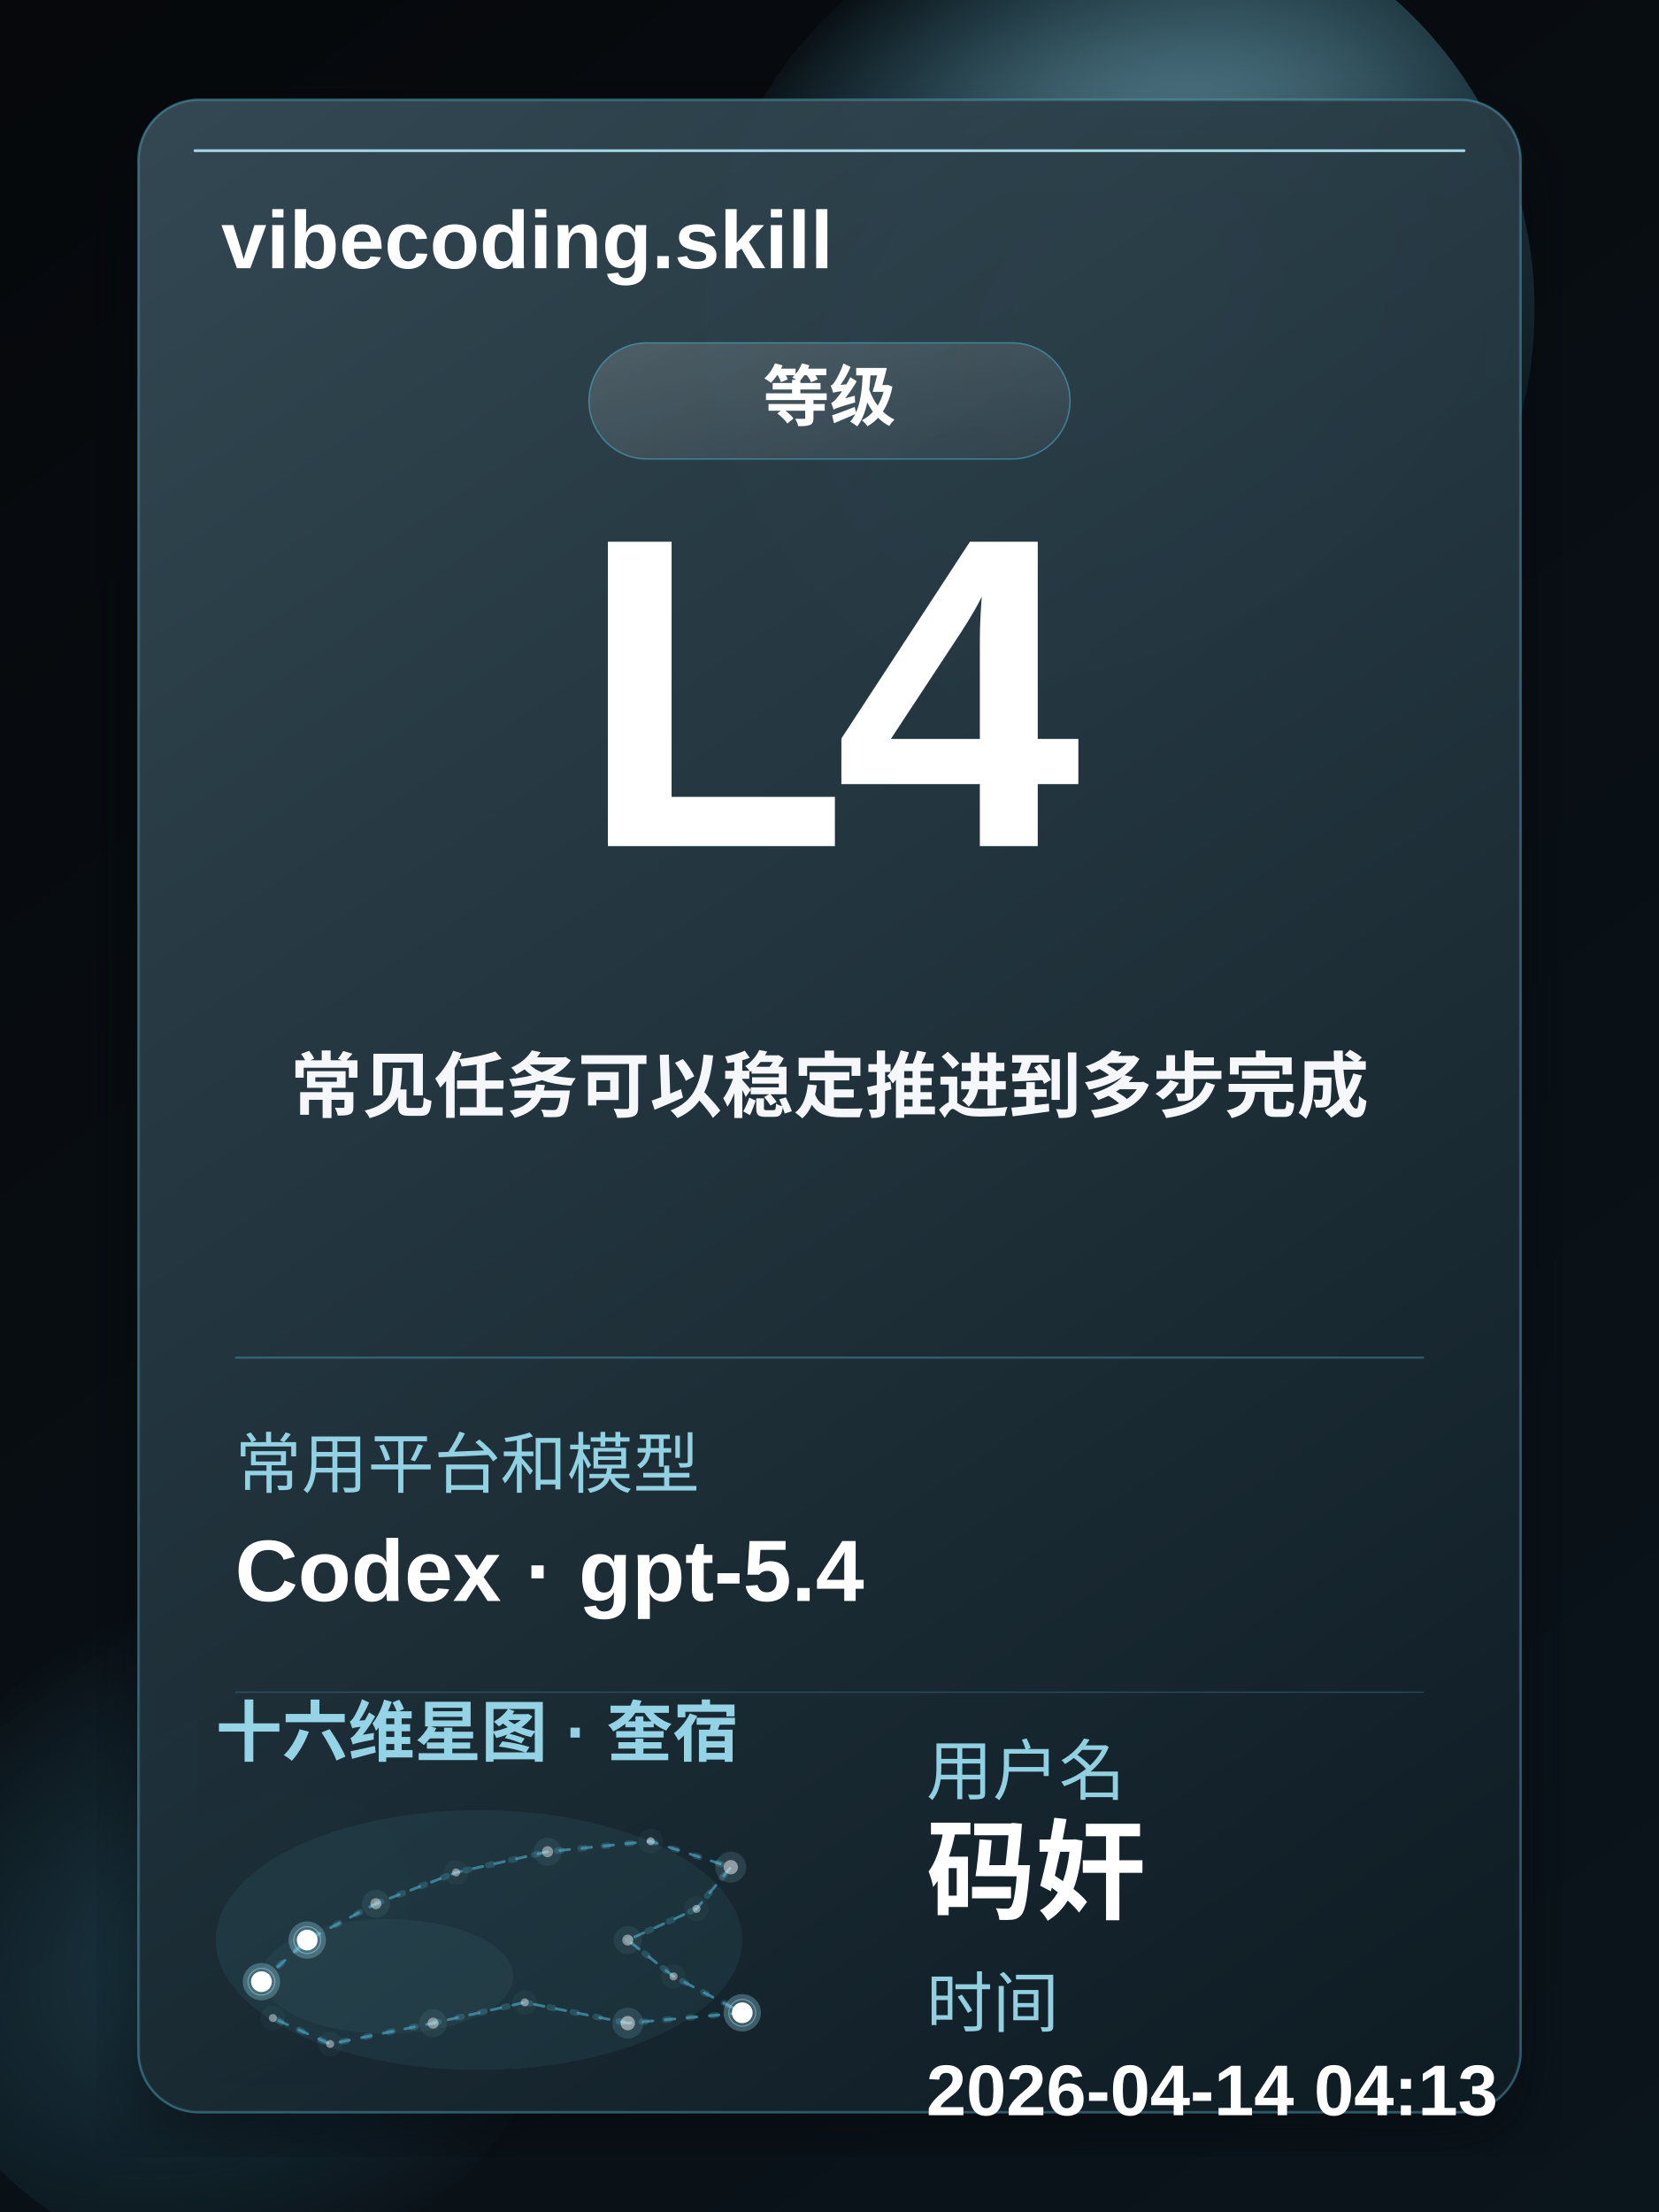
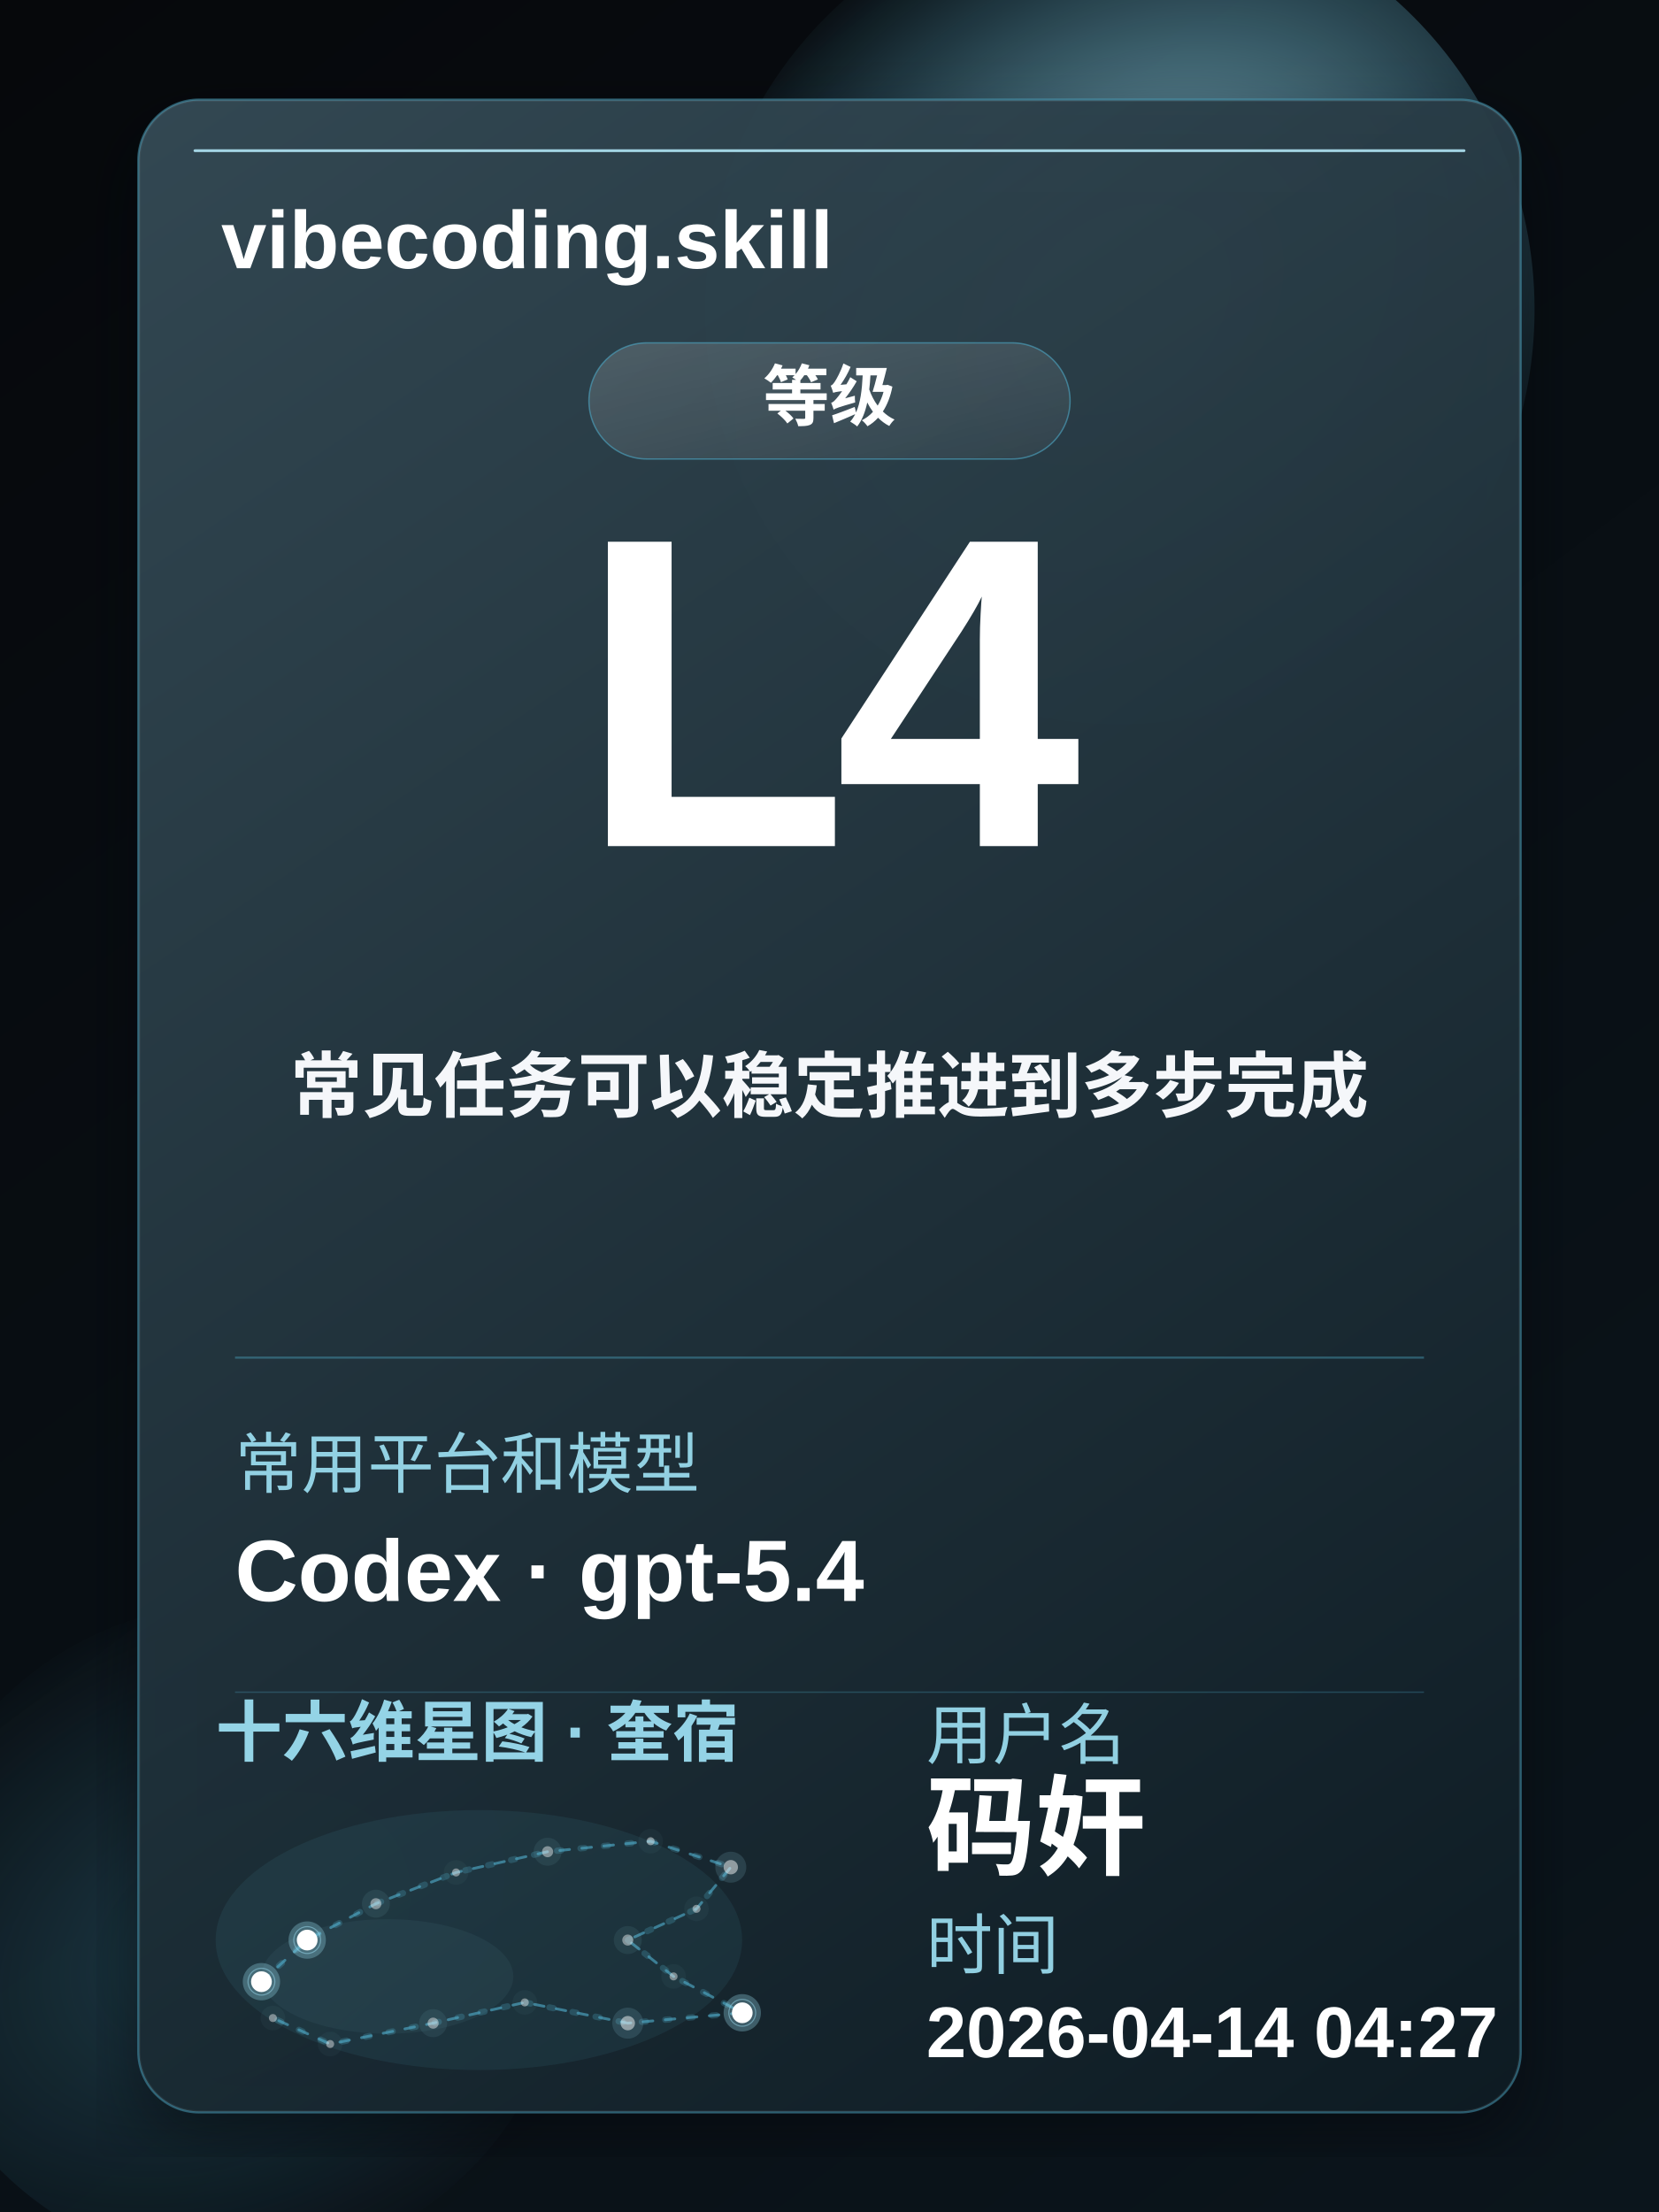
<svg xmlns="http://www.w3.org/2000/svg" width="1200" height="1600" viewBox="0 0 1200 1600" fill="none">
  <defs>
    <style>
      @font-face { font-family: 'CardDisplay'; src: url('file:///System/Library/Fonts/SFNS.ttf'); }
      @font-face { font-family: 'CardBody'; src: url('file:///System/Library/Fonts/SFNS.ttf'); }
      @font-face { font-family: 'CardCJK'; src: url('file:///System/Library/Fonts/Hiragino%20Sans%20GB.ttc'); }
      @font-face { font-family: 'CardUnicode'; src: url('file:///System/Library/Fonts/Supplemental/Arial%20Unicode.ttf'); }
    </style>
    <linearGradient id="bg" x1="0" y1="0" x2="1200" y2="1600" gradientUnits="userSpaceOnUse">
      <stop stop-color="#06080B" />
      <stop offset="1" stop-color="#0B151C" />
    </linearGradient>
    <radialGradient id="aura" cx="0" cy="0" r="1" gradientUnits="userSpaceOnUse" gradientTransform="translate(810 224) rotate(140) scale(418 312)">
      <stop stop-color="#B6E9F7" stop-opacity="0.88" />
      <stop offset="1" stop-color="#59BFE0" stop-opacity="0" />
    </radialGradient>
    <radialGradient id="auraBottom" cx="0" cy="0" r="1" gradientUnits="userSpaceOnUse" gradientTransform="translate(170 1400) rotate(-28) scale(356 248)">
      <stop stop-color="#59BFE0" stop-opacity="0.24" />
      <stop offset="1" stop-color="#59BFE0" stop-opacity="0" />
    </radialGradient>
    <linearGradient id="panel" x1="122" y1="86" x2="1082" y2="1506" gradientUnits="userSpaceOnUse">
      <stop stop-color="#344A55" stop-opacity="0.96" />
      <stop offset="1" stop-color="#0E1C24" stop-opacity="0.98" />
    </linearGradient>
    <linearGradient id="glass" x1="0" y1="0" x2="1" y2="1">
      <stop stop-color="#FFFFFF" stop-opacity="0.16" />
      <stop offset="1" stop-color="#FFFFFF" stop-opacity="0.04" />
    </linearGradient>
    <filter id="shadow" x="70" y="42" width="1060" height="1518" filterUnits="userSpaceOnUse" color-interpolation-filters="sRGB">
      <feFlood flood-opacity="0" result="BackgroundImageFix" />
      <feColorMatrix in="SourceAlpha" type="matrix" values="0 0 0 0 0 0 0 0 0 0 0 0 0 0 0 0 0 0 127 0" result="hardAlpha" />
      <feOffset dy="24" />
      <feGaussianBlur stdDeviation="26" />
      <feColorMatrix type="matrix" values="0 0 0 0 0.01 0 0 0 0 0.02 0 0 0 0 0.04 0 0 0 0.52 0" />
      <feBlend mode="normal" in2="BackgroundImageFix" result="effect1_dropShadow_0_1" />
      <feBlend mode="normal" in="SourceGraphic" in2="effect1_dropShadow_0_1" result="shape" />
    </filter>
  </defs>
  <rect width="1200" height="1600" fill="url(#bg)" />
  <circle cx="810" cy="224" r="300" fill="url(#aura)" />
  <circle cx="170" cy="1400" r="240" fill="url(#auraBottom)" />
  <g filter="url(#shadow)">
    <rect x="100" y="72" width="1000" height="1456" rx="44" fill="url(#panel)" stroke="rgba(78,169,199,0.48)" stroke-width="1.5" />
    <rect x="101" y="73" width="998" height="1454" rx="43" stroke="rgba(255,255,255,0.06)" />
  </g>
  <rect x="140" y="108" width="920" height="2" rx="1" fill="#B2E8F7" fill-opacity="0.88" />
  <text x="160" y="194" fill="#FFFFFF" font-size="59" font-family="'CardDisplay', 'CardCJK', 'CardUnicode', 'SF Pro Display', 'PingFang SC', 'Helvetica Neue', Arial, sans-serif" font-weight="700">vibecoding.skill</text>
  <g>
    <rect x="426" y="248" width="348" height="84" rx="42" fill="url(#glass)" stroke="rgba(78,169,199,0.60)" />
    <text x="600" y="304" fill="#FFFFFF" font-size="48" text-anchor="middle" font-family="'CardBody', 'CardCJK', 'CardUnicode', 'SF Pro Text', 'PingFang SC', 'Helvetica Neue', Arial, sans-serif" font-weight="600">等级</text>
  </g>
  <text x="600" y="612" fill="#FFFFFF" font-size="320" text-anchor="middle" font-family="'CardDisplay', 'CardCJK', 'CardUnicode', 'SF Pro Display', 'PingFang SC', 'Helvetica Neue', Arial, sans-serif" font-weight="700" letter-spacing="-10">L4</text>
  <text x="600" y="804" fill="#F5F7FA" font-size="52" text-anchor="middle" font-family="'CardBody', 'CardCJK', 'CardUnicode', 'SF Pro Text', 'PingFang SC', 'Helvetica Neue', Arial, sans-serif" font-weight="600">
    <tspan x="600" dy="0">常见任务可以稳定推进到多步完成</tspan>
  </text>
  <line x1="170" y1="982" x2="1030" y2="982" stroke="rgba(78,169,199,0.42)" stroke-width="1.5" />
  <text x="170" y="1076" fill="rgba(159,226,245,0.90)" font-size="48" font-family="'CardBody', 'CardCJK', 'CardUnicode', 'SF Pro Text', 'PingFang SC', 'Helvetica Neue', Arial, sans-serif" font-weight="500">常用平台和模型</text>
  <text x="170" y="1158" fill="#FFFFFF" font-size="63" font-family="'CardDisplay', 'CardCJK', 'CardUnicode', 'SF Pro Display', 'PingFang SC', 'Helvetica Neue', Arial, sans-serif" font-weight="650">Codex · gpt-5.4</text>
  <line x1="170" y1="1224" x2="1030" y2="1224" stroke="rgba(78,169,199,0.28)" />
  <text x="156" y="1270" fill="rgba(159,226,245,0.92)" font-size="48" font-family="'CardBody', 'CardCJK', 'CardUnicode', 'SF Pro Text', 'PingFang SC', 'Helvetica Neue', Arial, sans-serif" font-weight="600">十六维星图 · 奎宿</text>
  <ellipse cx="346.4" cy="1403.3" rx="190.4" ry="94.0" fill="rgba(89,191,224,0.08)" />
  <ellipse cx="280.2" cy="1429.6" rx="91.1" ry="41.4" fill="rgba(159,226,245,0.05)" />
  <polyline points="189.1,1433.4 222.2,1403.3 271.9,1377.0 329.9,1354.4 396.1,1339.4 470.6,1331.8 528.6,1350.6 503.8,1380.7 454.1,1403.3 487.2,1429.6 536.9,1455.9 454.1,1463.4 379.6,1448.4 313.3,1463.4 238.8,1478.5 197.4,1459.7" fill="none" stroke="rgba(89,191,224,0.22)" stroke-width="4.5" stroke-linecap="round" stroke-linejoin="round" stroke-dasharray="3 14" />
  <polyline points="189.1,1433.4 222.2,1403.3 271.9,1377.0 329.9,1354.4 396.1,1339.4 470.6,1331.8 528.6,1350.6 503.8,1380.7 454.1,1403.3 487.2,1429.6 536.9,1455.9 454.1,1463.4 379.6,1448.4 313.3,1463.4 238.8,1478.5 197.4,1459.7" fill="none" stroke="rgba(78,169,199,0.64)" stroke-width="2" stroke-linecap="round" stroke-linejoin="round" stroke-dasharray="7 9" />
  <circle cx="189.1" cy="1433.4" r="13.5" fill="rgba(159,226,245,0.30)" />
  <circle cx="189.1" cy="1433.4" r="9.7" fill="none" stroke="rgba(159,226,245,0.48)" stroke-width="0.8" />
  <circle cx="189.1" cy="1433.4" r="7.5" fill="rgba(255,255,255,1.00)" />
  <circle cx="222.2" cy="1403.3" r="13.5" fill="rgba(159,226,245,0.30)" />
  <circle cx="222.2" cy="1403.3" r="9.7" fill="none" stroke="rgba(159,226,245,0.48)" stroke-width="0.8" />
  <circle cx="222.2" cy="1403.3" r="7.5" fill="rgba(255,255,255,1.00)" />
  <circle cx="271.9" cy="1377.0" r="10.1" fill="rgba(159,226,245,0.08)" />
  <circle cx="271.9" cy="1377.0" r="4.0" fill="rgba(255,255,255,0.42)" />
  <circle cx="329.9" cy="1354.4" r="8.9" fill="rgba(159,226,245,0.04)" />
  <circle cx="329.9" cy="1354.4" r="2.9" fill="rgba(255,255,255,0.42)" />
  <circle cx="396.1" cy="1339.4" r="10.1" fill="rgba(159,226,245,0.08)" />
  <circle cx="396.1" cy="1339.4" r="4.0" fill="rgba(255,255,255,0.42)" />
  <circle cx="470.6" cy="1331.8" r="8.9" fill="rgba(159,226,245,0.04)" />
  <circle cx="470.6" cy="1331.8" r="2.9" fill="rgba(255,255,255,0.42)" />
  <circle cx="528.6" cy="1350.6" r="11.2" fill="rgba(159,226,245,0.14)" />
  <circle cx="528.6" cy="1350.6" r="5.2" fill="rgba(255,255,255,0.48)" />
  <circle cx="503.8" cy="1380.7" r="8.9" fill="rgba(159,226,245,0.04)" />
  <circle cx="503.8" cy="1380.7" r="2.9" fill="rgba(255,255,255,0.42)" />
  <circle cx="454.1" cy="1403.3" r="10.1" fill="rgba(159,226,245,0.08)" />
  <circle cx="454.1" cy="1403.3" r="4.0" fill="rgba(255,255,255,0.42)" />
  <circle cx="487.2" cy="1429.6" r="8.9" fill="rgba(159,226,245,0.04)" />
  <circle cx="487.2" cy="1429.6" r="2.9" fill="rgba(255,255,255,0.42)" />
  <circle cx="536.9" cy="1455.9" r="13.5" fill="rgba(159,226,245,0.30)" />
  <circle cx="536.9" cy="1455.9" r="9.7" fill="none" stroke="rgba(159,226,245,0.48)" stroke-width="0.8" />
  <circle cx="536.9" cy="1455.9" r="7.5" fill="rgba(255,255,255,1.00)" />
  <circle cx="454.1" cy="1463.4" r="11.2" fill="rgba(159,226,245,0.14)" />
  <circle cx="454.1" cy="1463.4" r="5.2" fill="rgba(255,255,255,0.48)" />
  <circle cx="379.6" cy="1448.4" r="8.9" fill="rgba(159,226,245,0.04)" />
  <circle cx="379.6" cy="1448.4" r="2.9" fill="rgba(255,255,255,0.42)" />
  <circle cx="313.3" cy="1463.4" r="10.1" fill="rgba(159,226,245,0.08)" />
  <circle cx="313.3" cy="1463.4" r="4.0" fill="rgba(255,255,255,0.42)" />
  <circle cx="238.8" cy="1478.5" r="8.9" fill="rgba(159,226,245,0.04)" />
  <circle cx="238.8" cy="1478.5" r="2.9" fill="rgba(255,255,255,0.42)" />
  <circle cx="197.4" cy="1459.7" r="8.9" fill="rgba(159,226,245,0.04)" />
  <circle cx="197.4" cy="1459.7" r="2.9" fill="rgba(255,255,255,0.42)" />
-   <text x="670" y="1298" fill="rgba(159,226,245,0.90)" font-size="48" font-family="'CardBody', 'CardCJK', 'CardUnicode', 'SF Pro Text', 'PingFang SC', 'Helvetica Neue', Arial, sans-serif" font-weight="500">用户名</text>
-   <text x="670" y="1382" fill="#FFFFFF" font-size="79" font-family="'CardDisplay', 'CardCJK', 'CardUnicode', 'SF Pro Display', 'PingFang SC', 'Helvetica Neue', Arial, sans-serif" font-weight="650">码奸</text>
-   <text x="670" y="1466" fill="rgba(159,226,245,0.90)" font-size="48" font-family="'CardBody', 'CardCJK', 'CardUnicode', 'SF Pro Text', 'PingFang SC', 'Helvetica Neue', Arial, sans-serif" font-weight="500">时间</text>
-   <text x="670" y="1530" fill="#FFFFFF" font-size="52" font-family="'CardBody', 'CardCJK', 'CardUnicode', 'SF Pro Text', 'PingFang SC', 'Helvetica Neue', Arial, sans-serif" font-weight="600">2026-04-14 04:13</text>
+   <text x="670" y="1272" fill="rgba(159,226,245,0.90)" font-size="48" font-family="'CardBody', 'CardCJK', 'CardUnicode', 'SF Pro Text', 'PingFang SC', 'Helvetica Neue', Arial, sans-serif" font-weight="500">用户名</text>
+   <text x="670" y="1350" fill="#FFFFFF" font-size="79" font-family="'CardDisplay', 'CardCJK', 'CardUnicode', 'SF Pro Display', 'PingFang SC', 'Helvetica Neue', Arial, sans-serif" font-weight="650">码奸</text>
+   <text x="670" y="1424" fill="rgba(159,226,245,0.90)" font-size="48" font-family="'CardBody', 'CardCJK', 'CardUnicode', 'SF Pro Text', 'PingFang SC', 'Helvetica Neue', Arial, sans-serif" font-weight="500">时间</text>
+   <text x="670" y="1488" fill="#FFFFFF" font-size="52" font-family="'CardBody', 'CardCJK', 'CardUnicode', 'SF Pro Text', 'PingFang SC', 'Helvetica Neue', Arial, sans-serif" font-weight="600">2026-04-14 04:27</text>
</svg>
